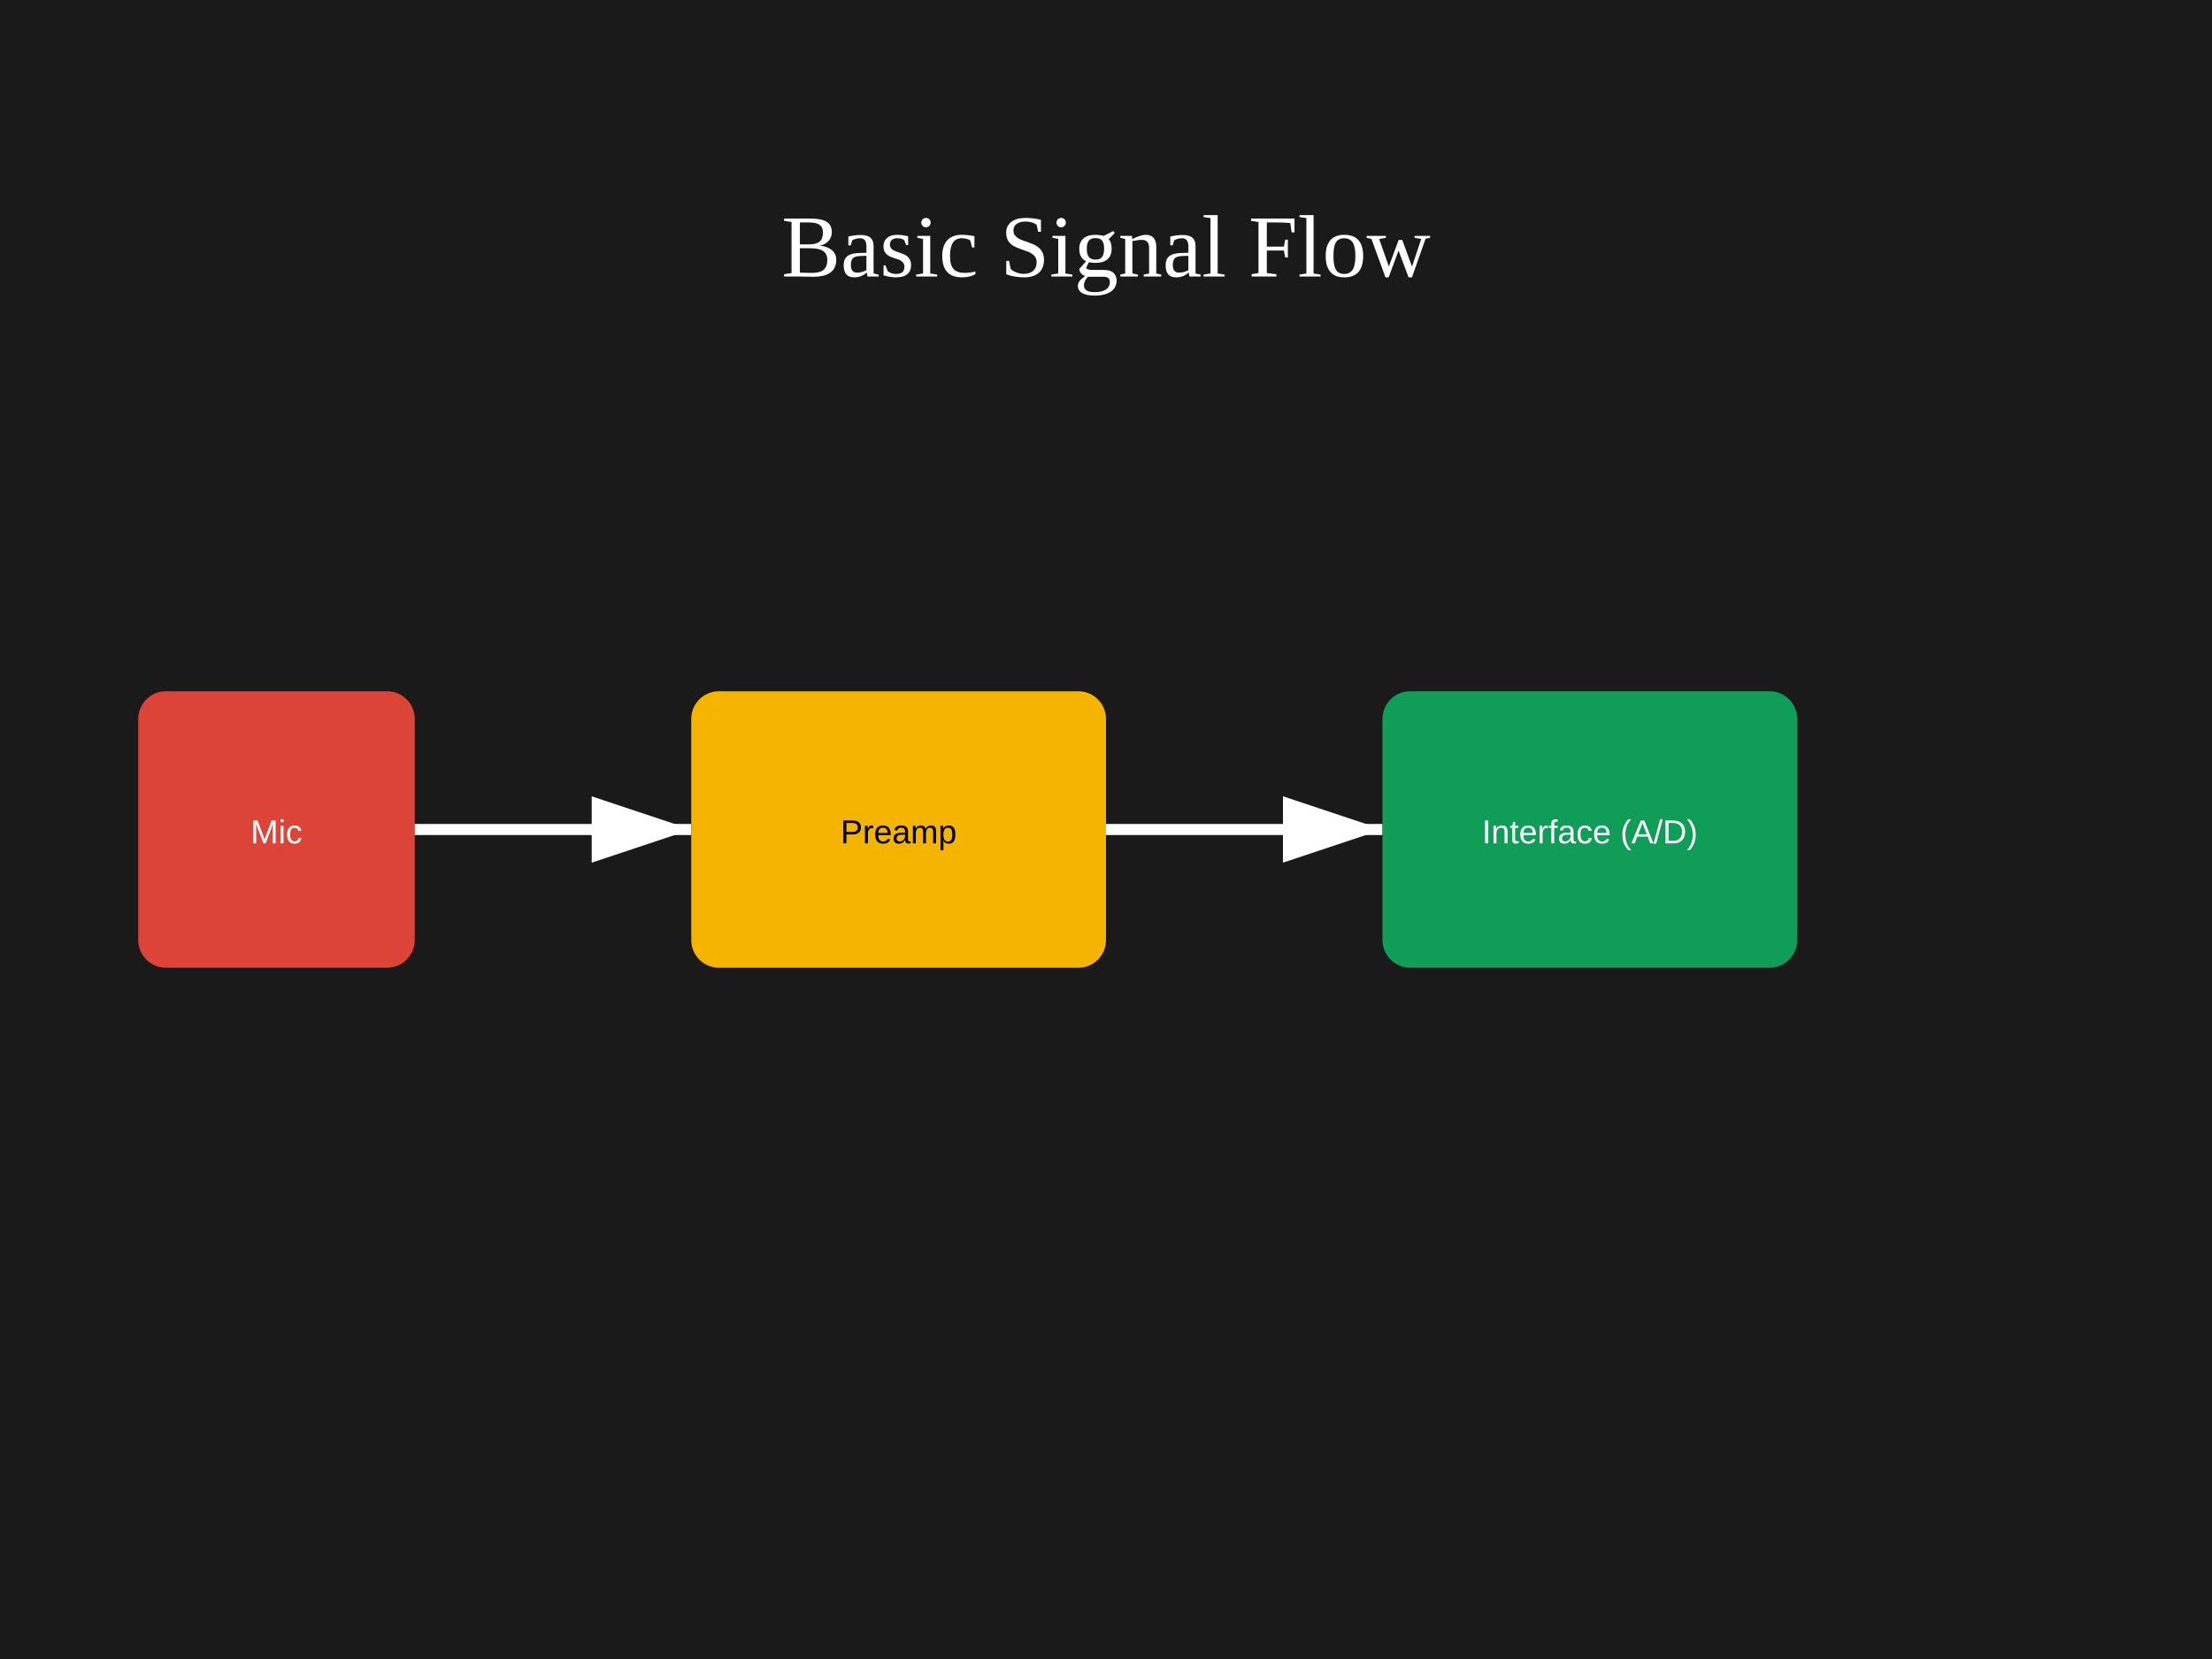
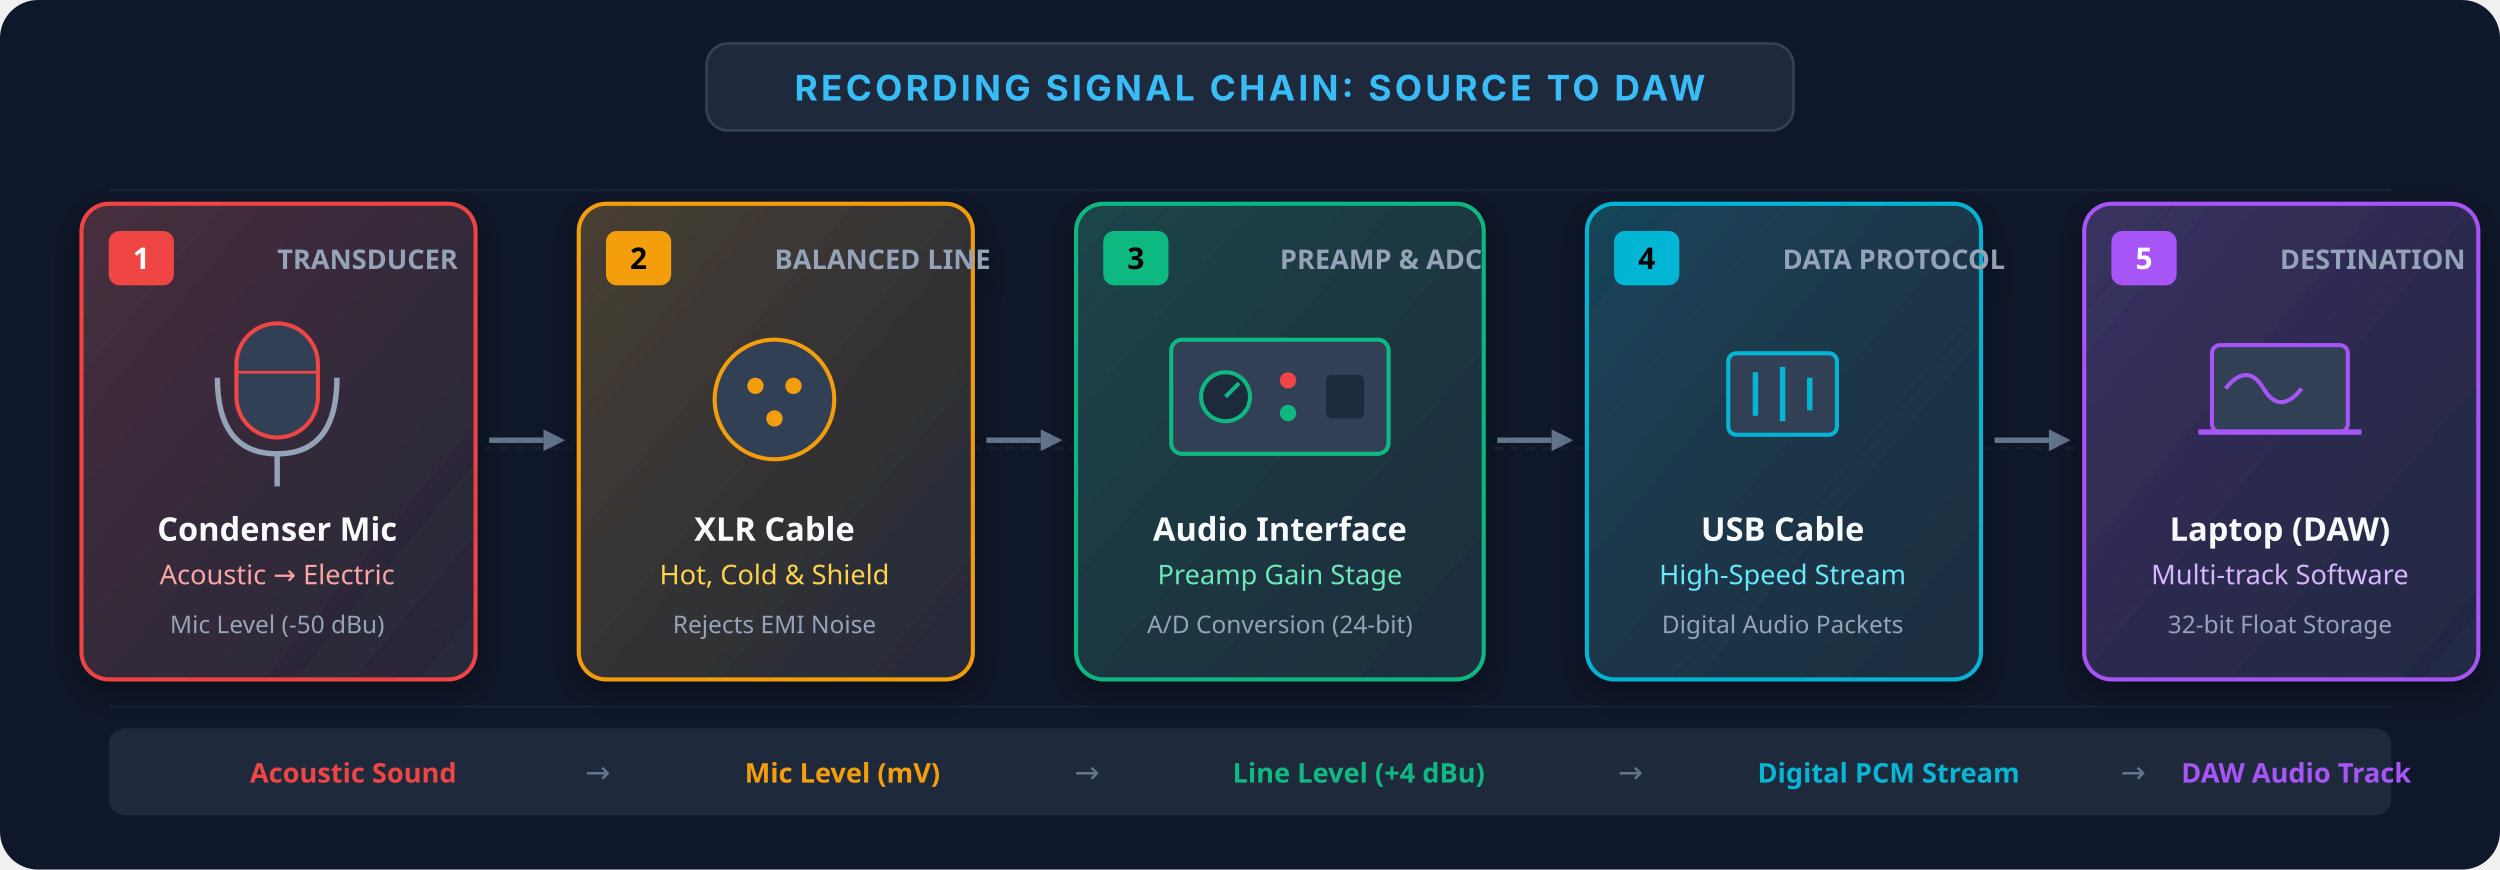
- <svg xmlns="http://www.w3.org/2000/svg" viewBox="0 0 800 600">
-   <rect width="100%" height="100%" fill="#1a1a1a" />
+ <svg xmlns="http://www.w3.org/2000/svg" viewBox="0 0 920 320" fill="none">
+   <rect width="920" height="320" rx="14" fill="#0f172a" />
+   <g stroke="#1e293b" stroke-width="1" opacity="0.6">
+     <line x1="40" y1="70" x2="880" y2="70" />
+     <line x1="40" y1="260" x2="880" y2="260" />
+     <line x1="40" y1="165" x2="880" y2="165" stroke-dasharray="3 3" />
+   </g>
+   <rect x="260" y="16" width="400" height="32" rx="8" fill="#1e293b" stroke="#334155" stroke-width="1" />
+   <text x="460" y="37" fill="#38bdf8" font-family="system-ui, -apple-system, sans-serif" font-size="13" font-weight="700" text-anchor="middle" letter-spacing="1.2">RECORDING SIGNAL CHAIN: SOURCE TO DAW</text>
  <defs>
-     <marker id="arrow" markerWidth="10" markerHeight="10" refX="9" refY="3" orient="auto" markerUnits="strokeWidth">
-       <path d="M0,0 L0,6 L9,3 z" fill="#fff" />
-     </marker>
+     <filter id="card-glow" x="-10%" y="-10%" width="120%" height="120%">
+       <feDropShadow dx="0" dy="4" stdDeviation="6" flood-color="#000" flood-opacity="0.4" />
+     </filter>
+     <linearGradient id="mic-grad" x1="0%" y1="0%" x2="100%" y2="100%">
+       <stop offset="0%" stop-color="#ef4444" stop-opacity="0.2" />
+       <stop offset="100%" stop-color="#b91c1c" stop-opacity="0.05" />
+     </linearGradient>
+     <linearGradient id="xlr-grad" x1="0%" y1="0%" x2="100%" y2="100%">
+       <stop offset="0%" stop-color="#f59e0b" stop-opacity="0.2" />
+       <stop offset="100%" stop-color="#b45309" stop-opacity="0.05" />
+     </linearGradient>
+     <linearGradient id="iface-grad" x1="0%" y1="0%" x2="100%" y2="100%">
+       <stop offset="0%" stop-color="#10b981" stop-opacity="0.2" />
+       <stop offset="100%" stop-color="#047857" stop-opacity="0.05" />
+     </linearGradient>
+     <linearGradient id="usb-grad" x1="0%" y1="0%" x2="100%" y2="100%">
+       <stop offset="0%" stop-color="#06b6d4" stop-opacity="0.2" />
+       <stop offset="100%" stop-color="#0e7490" stop-opacity="0.05" />
+     </linearGradient>
+     <linearGradient id="daw-grad" x1="0%" y1="0%" x2="100%" y2="100%">
+       <stop offset="0%" stop-color="#a855f7" stop-opacity="0.2" />
+       <stop offset="100%" stop-color="#7e22ce" stop-opacity="0.05" />
+     </linearGradient>
  </defs>
-   <rect x="50" y="250" width="100" height="100" rx="10" fill="#db4437" />
-   <text x="100" y="305" text-anchor="middle" fill="white" font-family="Arial">Mic</text>
-   <line x1="150" y1="300" x2="250" y2="300" stroke="white" stroke-width="4" marker-end="url(#arrow)" />
-   <rect x="250" y="250" width="150" height="100" rx="10" fill="#f4b400" />
-   <text x="325" y="305" text-anchor="middle" fill="black" font-family="Arial">Preamp</text>
-   <line x1="400" y1="300" x2="500" y2="300" stroke="white" stroke-width="4" marker-end="url(#arrow)" />
-   <rect x="500" y="250" width="150" height="100" rx="10" fill="#0f9d58" />
-   <text x="575" y="305" text-anchor="middle" fill="white" font-family="Arial">Interface (A/D)</text>
-   <text x="400" y="100" text-anchor="middle" fill="white" font-size="32">Basic Signal Flow</text>
+   <g transform="translate(30, 75)" filter="url(#card-glow)">
+     <rect width="145" height="175" rx="10" fill="#1e293b" stroke="#ef4444" stroke-width="1.5" />
+     <rect width="145" height="175" rx="10" fill="url(#mic-grad)" />
+     <rect x="10" y="10" width="24" height="20" rx="4" fill="#ef4444" />
+     <text x="22" y="24" fill="#fff" font-family="system-ui, sans-serif" font-size="11" font-weight="800" text-anchor="middle">1</text>
+     <text x="72" y="24" fill="#94a3b8" font-family="system-ui, sans-serif" font-size="10" font-weight="600">TRANSDUCER</text>
+     <rect x="57" y="44" width="30" height="42" rx="15" fill="#334155" stroke="#ef4444" stroke-width="1.5" />
+     <line x1="57" y1="62" x2="87" y2="62" stroke="#ef4444" stroke-width="1" />
+     <path d="M 50 64 Q 50 92 72 92 Q 94 92 94 64" fill="none" stroke="#94a3b8" stroke-width="2" />
+     <line x1="72" y1="92" x2="72" y2="104" stroke="#94a3b8" stroke-width="2" />
+     <text x="72" y="124" fill="#f8fafc" font-family="system-ui, sans-serif" font-size="12" font-weight="700" text-anchor="middle">Condenser Mic</text>
+     <text x="72" y="140" fill="#fca5a5" font-family="system-ui, sans-serif" font-size="10" font-weight="500" text-anchor="middle">Acoustic → Electric</text>
+     <text x="72" y="158" fill="#94a3b8" font-family="system-ui, sans-serif" font-size="9" text-anchor="middle">Mic Level (-50 dBu)</text>
+   </g>
+   <g stroke="#64748b" stroke-width="2" fill="none">
+     <line x1="180" y1="162" x2="200" y2="162" />
+     <polygon points="200,158 208,162 200,166" fill="#64748b" stroke="none" />
+   </g>
+   <g transform="translate(213, 75)" filter="url(#card-glow)">
+     <rect width="145" height="175" rx="10" fill="#1e293b" stroke="#f59e0b" stroke-width="1.5" />
+     <rect width="145" height="175" rx="10" fill="url(#xlr-grad)" />
+     <rect x="10" y="10" width="24" height="20" rx="4" fill="#f59e0b" />
+     <text x="22" y="24" fill="#000" font-family="system-ui, sans-serif" font-size="11" font-weight="800" text-anchor="middle">2</text>
+     <text x="72" y="24" fill="#94a3b8" font-family="system-ui, sans-serif" font-size="10" font-weight="600">BALANCED LINE</text>
+     <circle cx="72" cy="72" r="22" fill="#334155" stroke="#f59e0b" stroke-width="1.5" />
+     <circle cx="65" cy="67" r="3" fill="#f59e0b" />
+     <circle cx="79" cy="67" r="3" fill="#f59e0b" />
+     <circle cx="72" cy="79" r="3" fill="#f59e0b" />
+     <text x="72" y="124" fill="#f8fafc" font-family="system-ui, sans-serif" font-size="12" font-weight="700" text-anchor="middle">XLR Cable</text>
+     <text x="72" y="140" fill="#fcd34d" font-family="system-ui, sans-serif" font-size="10" font-weight="500" text-anchor="middle">Hot, Cold &amp; Shield</text>
+     <text x="72" y="158" fill="#94a3b8" font-family="system-ui, sans-serif" font-size="9" text-anchor="middle">Rejects EMI Noise</text>
+   </g>
+   <g stroke="#64748b" stroke-width="2" fill="none">
+     <line x1="363" y1="162" x2="383" y2="162" />
+     <polygon points="383,158 391,162 383,166" fill="#64748b" stroke="none" />
+   </g>
+   <g transform="translate(396, 75)" filter="url(#card-glow)">
+     <rect width="150" height="175" rx="10" fill="#1e293b" stroke="#10b981" stroke-width="1.5" />
+     <rect width="150" height="175" rx="10" fill="url(#iface-grad)" />
+     <rect x="10" y="10" width="24" height="20" rx="4" fill="#10b981" />
+     <text x="22" y="24" fill="#000" font-family="system-ui, sans-serif" font-size="11" font-weight="800" text-anchor="middle">3</text>
+     <text x="75" y="24" fill="#94a3b8" font-family="system-ui, sans-serif" font-size="10" font-weight="600">PREAMP &amp; ADC</text>
+     <rect x="35" y="50" width="80" height="42" rx="4" fill="#334155" stroke="#10b981" stroke-width="1.5" />
+     <circle cx="55" cy="71" r="9" fill="#1e293b" stroke="#10b981" stroke-width="1.5" />
+     <line x1="55" y1="71" x2="60" y2="66" stroke="#10b981" stroke-width="1.5" />
+     <circle cx="78" cy="65" r="3" fill="#ef4444" />
+     <circle cx="78" cy="77" r="3" fill="#10b981" />
+     <rect x="92" y="63" width="14" height="16" rx="2" fill="#1e293b" />
+     <text x="75" y="124" fill="#f8fafc" font-family="system-ui, sans-serif" font-size="12" font-weight="700" text-anchor="middle">Audio Interface</text>
+     <text x="75" y="140" fill="#6ee7b7" font-family="system-ui, sans-serif" font-size="10" font-weight="500" text-anchor="middle">Preamp Gain Stage</text>
+     <text x="75" y="158" fill="#94a3b8" font-family="system-ui, sans-serif" font-size="9" text-anchor="middle">A/D Conversion (24-bit)</text>
+   </g>
+   <g stroke="#64748b" stroke-width="2" fill="none">
+     <line x1="551" y1="162" x2="571" y2="162" />
+     <polygon points="571,158 579,162 571,166" fill="#64748b" stroke="none" />
+   </g>
+   <g transform="translate(584, 75)" filter="url(#card-glow)">
+     <rect width="145" height="175" rx="10" fill="#1e293b" stroke="#06b6d4" stroke-width="1.5" />
+     <rect width="145" height="175" rx="10" fill="url(#usb-grad)" />
+     <rect x="10" y="10" width="24" height="20" rx="4" fill="#06b6d4" />
+     <text x="22" y="24" fill="#000" font-family="system-ui, sans-serif" font-size="11" font-weight="800" text-anchor="middle">4</text>
+     <text x="72" y="24" fill="#94a3b8" font-family="system-ui, sans-serif" font-size="10" font-weight="600">DATA PROTOCOL</text>
+     <rect x="52" y="55" width="40" height="30" rx="3" fill="#334155" stroke="#06b6d4" stroke-width="1.5" />
+     <line x1="62" y1="62" x2="62" y2="78" stroke="#06b6d4" stroke-width="2" />
+     <line x1="72" y1="60" x2="72" y2="80" stroke="#06b6d4" stroke-width="2" />
+     <line x1="82" y1="64" x2="82" y2="76" stroke="#06b6d4" stroke-width="2" />
+     <text x="72" y="124" fill="#f8fafc" font-family="system-ui, sans-serif" font-size="12" font-weight="700" text-anchor="middle">USB Cable</text>
+     <text x="72" y="140" fill="#67e8f9" font-family="system-ui, sans-serif" font-size="10" font-weight="500" text-anchor="middle">High-Speed Stream</text>
+     <text x="72" y="158" fill="#94a3b8" font-family="system-ui, sans-serif" font-size="9" text-anchor="middle">Digital Audio Packets</text>
+   </g>
+   <g stroke="#64748b" stroke-width="2" fill="none">
+     <line x1="734" y1="162" x2="754" y2="162" />
+     <polygon points="754,158 762,162 754,166" fill="#64748b" stroke="none" />
+   </g>
+   <g transform="translate(767, 75)" filter="url(#card-glow)">
+     <rect width="145" height="175" rx="10" fill="#1e293b" stroke="#a855f7" stroke-width="1.5" />
+     <rect width="145" height="175" rx="10" fill="url(#daw-grad)" />
+     <rect x="10" y="10" width="24" height="20" rx="4" fill="#a855f7" />
+     <text x="22" y="24" fill="#fff" font-family="system-ui, sans-serif" font-size="11" font-weight="800" text-anchor="middle">5</text>
+     <text x="72" y="24" fill="#94a3b8" font-family="system-ui, sans-serif" font-size="10" font-weight="600">DESTINATION</text>
+     <rect x="47" y="52" width="50" height="32" rx="3" fill="#334155" stroke="#a855f7" stroke-width="1.5" />
+     <path d="M 52 68 Q 60 58 66 68 T 80 68" fill="none" stroke="#a855f7" stroke-width="1.5" />
+     <line x1="42" y1="84" x2="102" y2="84" stroke="#a855f7" stroke-width="2" />
+     <text x="72" y="124" fill="#f8fafc" font-family="system-ui, sans-serif" font-size="12" font-weight="700" text-anchor="middle">Laptop (DAW)</text>
+     <text x="72" y="140" fill="#d8b4fe" font-family="system-ui, sans-serif" font-size="10" font-weight="500" text-anchor="middle">Multi-track Software</text>
+     <text x="72" y="158" fill="#94a3b8" font-family="system-ui, sans-serif" font-size="9" text-anchor="middle">32-bit Float Storage</text>
+   </g>
+   <g transform="translate(40, 268)">
+     <rect width="840" height="32" rx="6" fill="#1e293b" />
+     <text x="90" y="20" fill="#ef4444" font-family="system-ui, sans-serif" font-size="10" font-weight="700" text-anchor="middle">Acoustic Sound</text>
+     <text x="180" y="20" fill="#64748b" font-family="system-ui, sans-serif" font-size="11" text-anchor="middle">→</text>
+     <text x="270" y="20" fill="#f59e0b" font-family="system-ui, sans-serif" font-size="10" font-weight="700" text-anchor="middle">Mic Level (mV)</text>
+     <text x="360" y="20" fill="#64748b" font-family="system-ui, sans-serif" font-size="11" text-anchor="middle">→</text>
+     <text x="460" y="20" fill="#10b981" font-family="system-ui, sans-serif" font-size="10" font-weight="700" text-anchor="middle">Line Level (+4 dBu)</text>
+     <text x="560" y="20" fill="#64748b" font-family="system-ui, sans-serif" font-size="11" text-anchor="middle">→</text>
+     <text x="655" y="20" fill="#06b6d4" font-family="system-ui, sans-serif" font-size="10" font-weight="700" text-anchor="middle">Digital PCM Stream</text>
+     <text x="745" y="20" fill="#64748b" font-family="system-ui, sans-serif" font-size="11" text-anchor="middle">→</text>
+     <text x="805" y="20" fill="#a855f7" font-family="system-ui, sans-serif" font-size="10" font-weight="700" text-anchor="middle">DAW Audio Track</text>
+   </g>
</svg>
